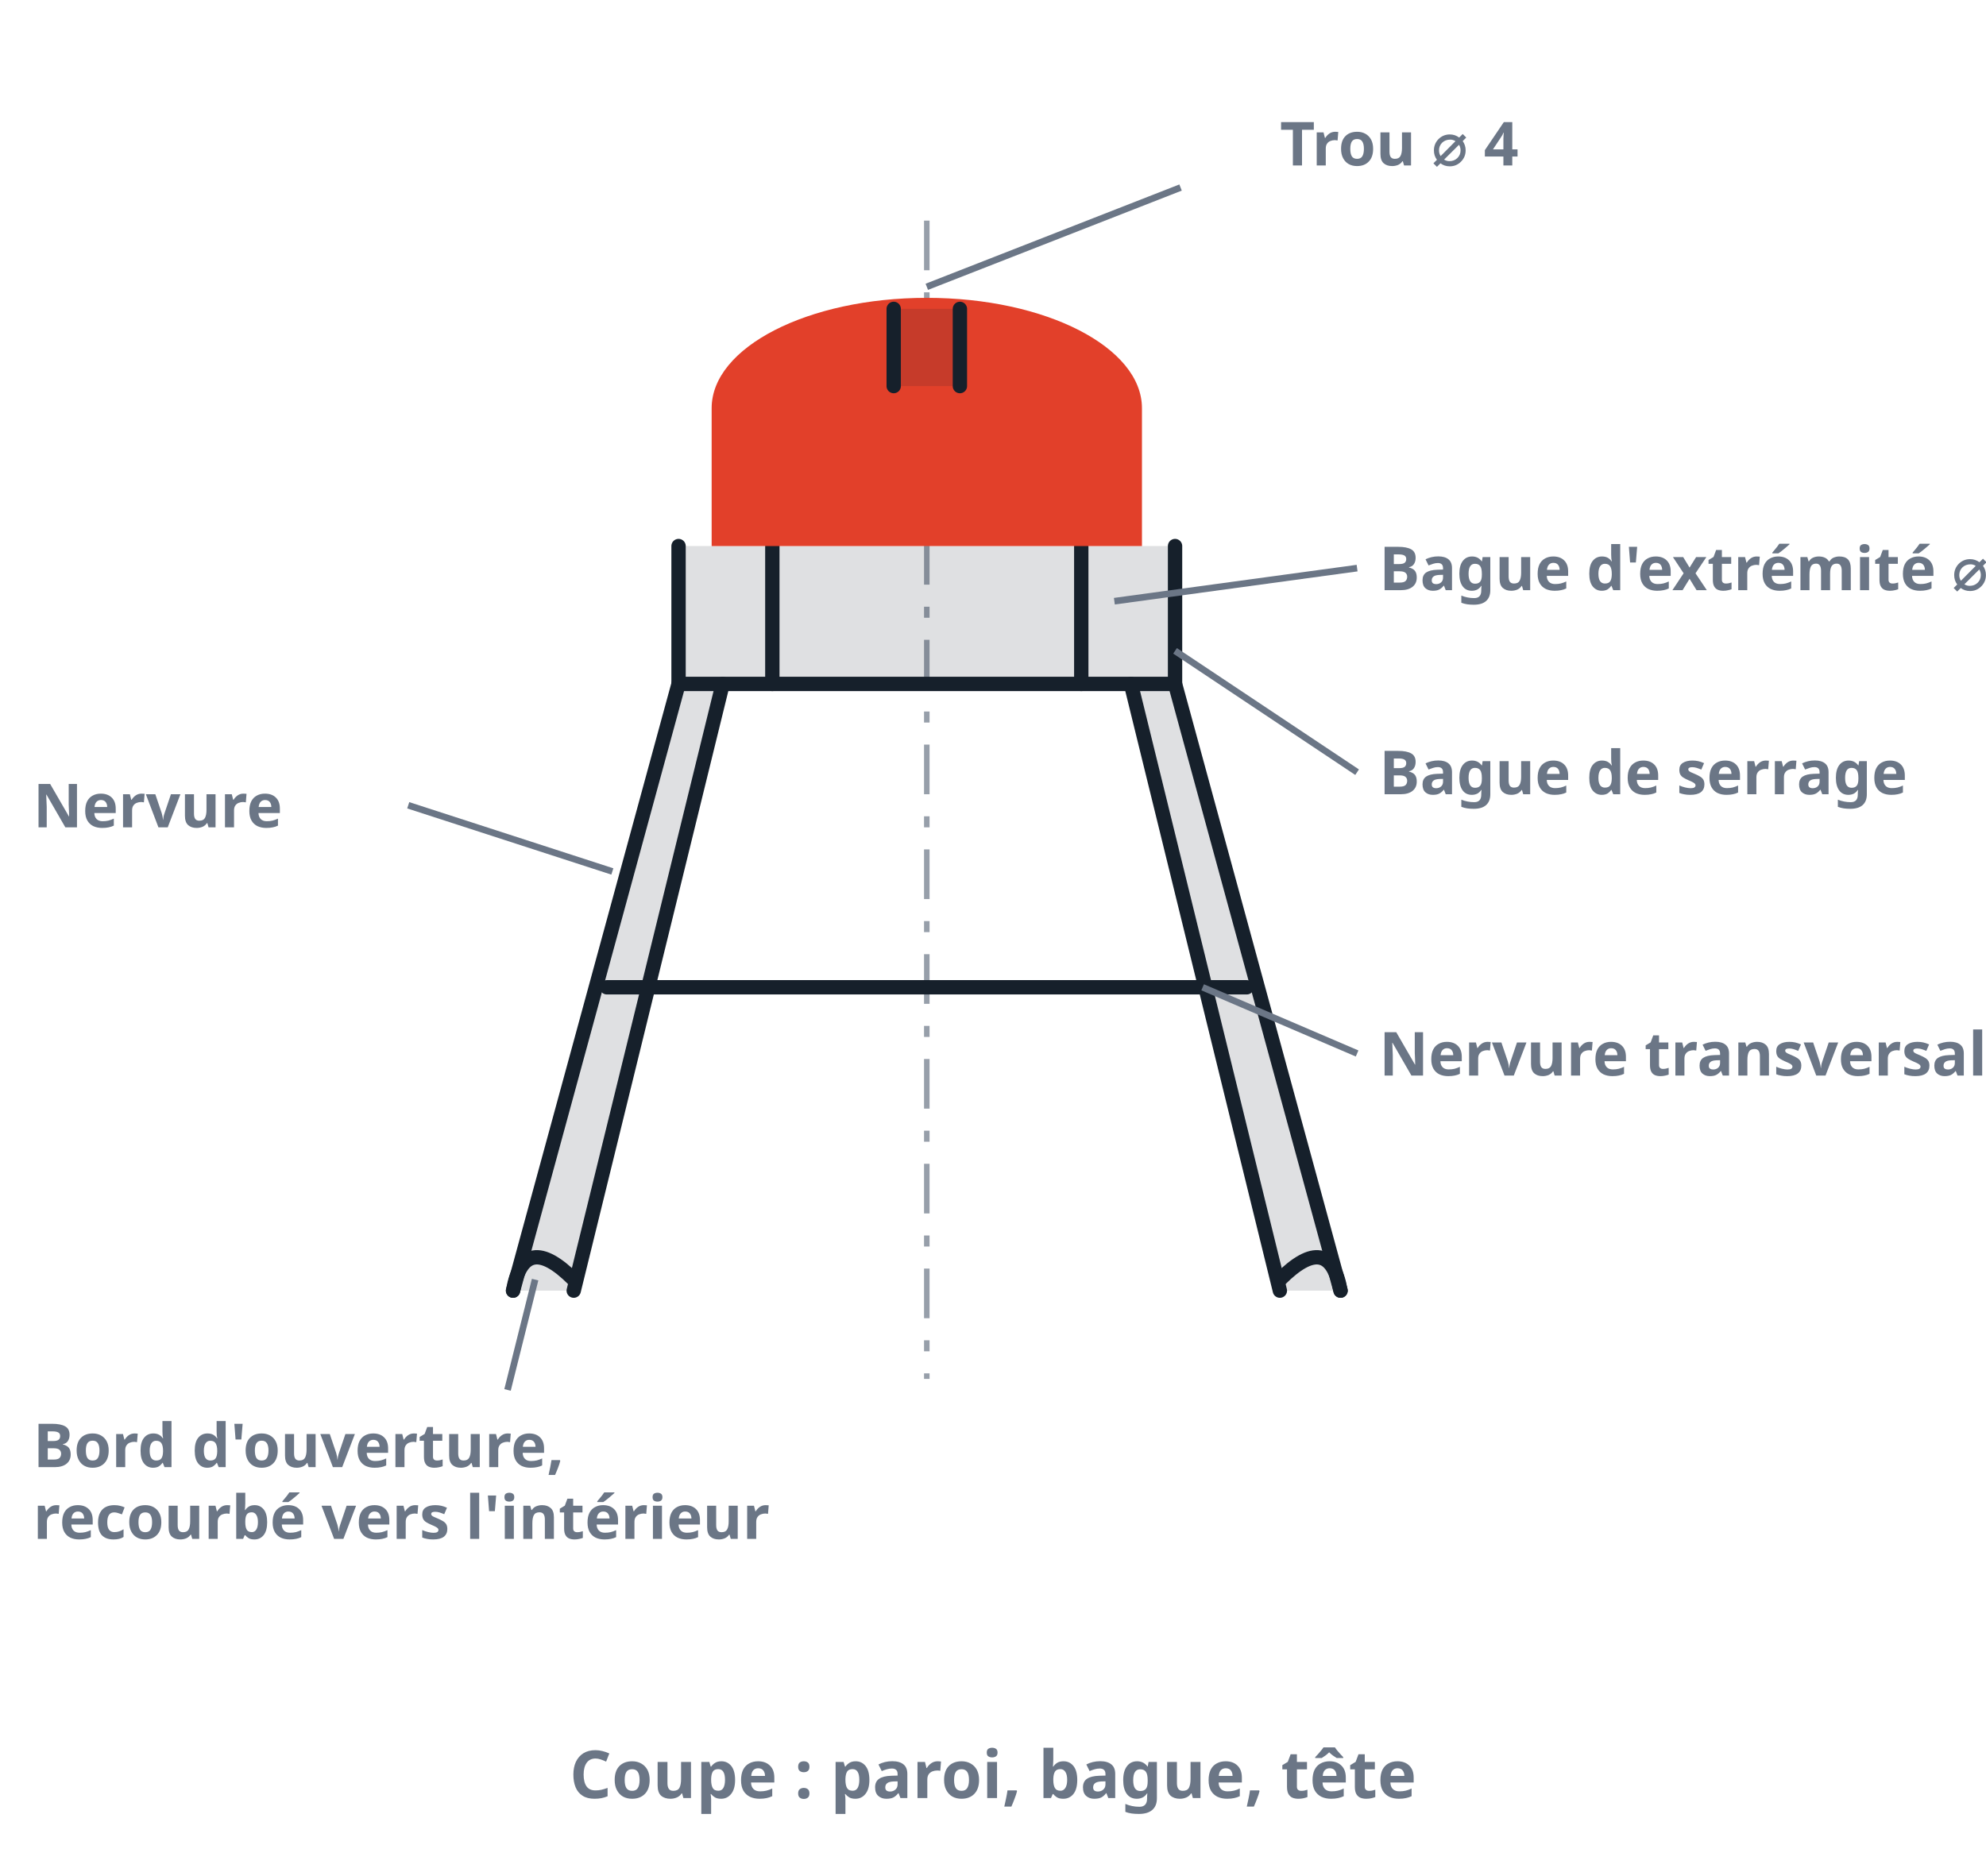
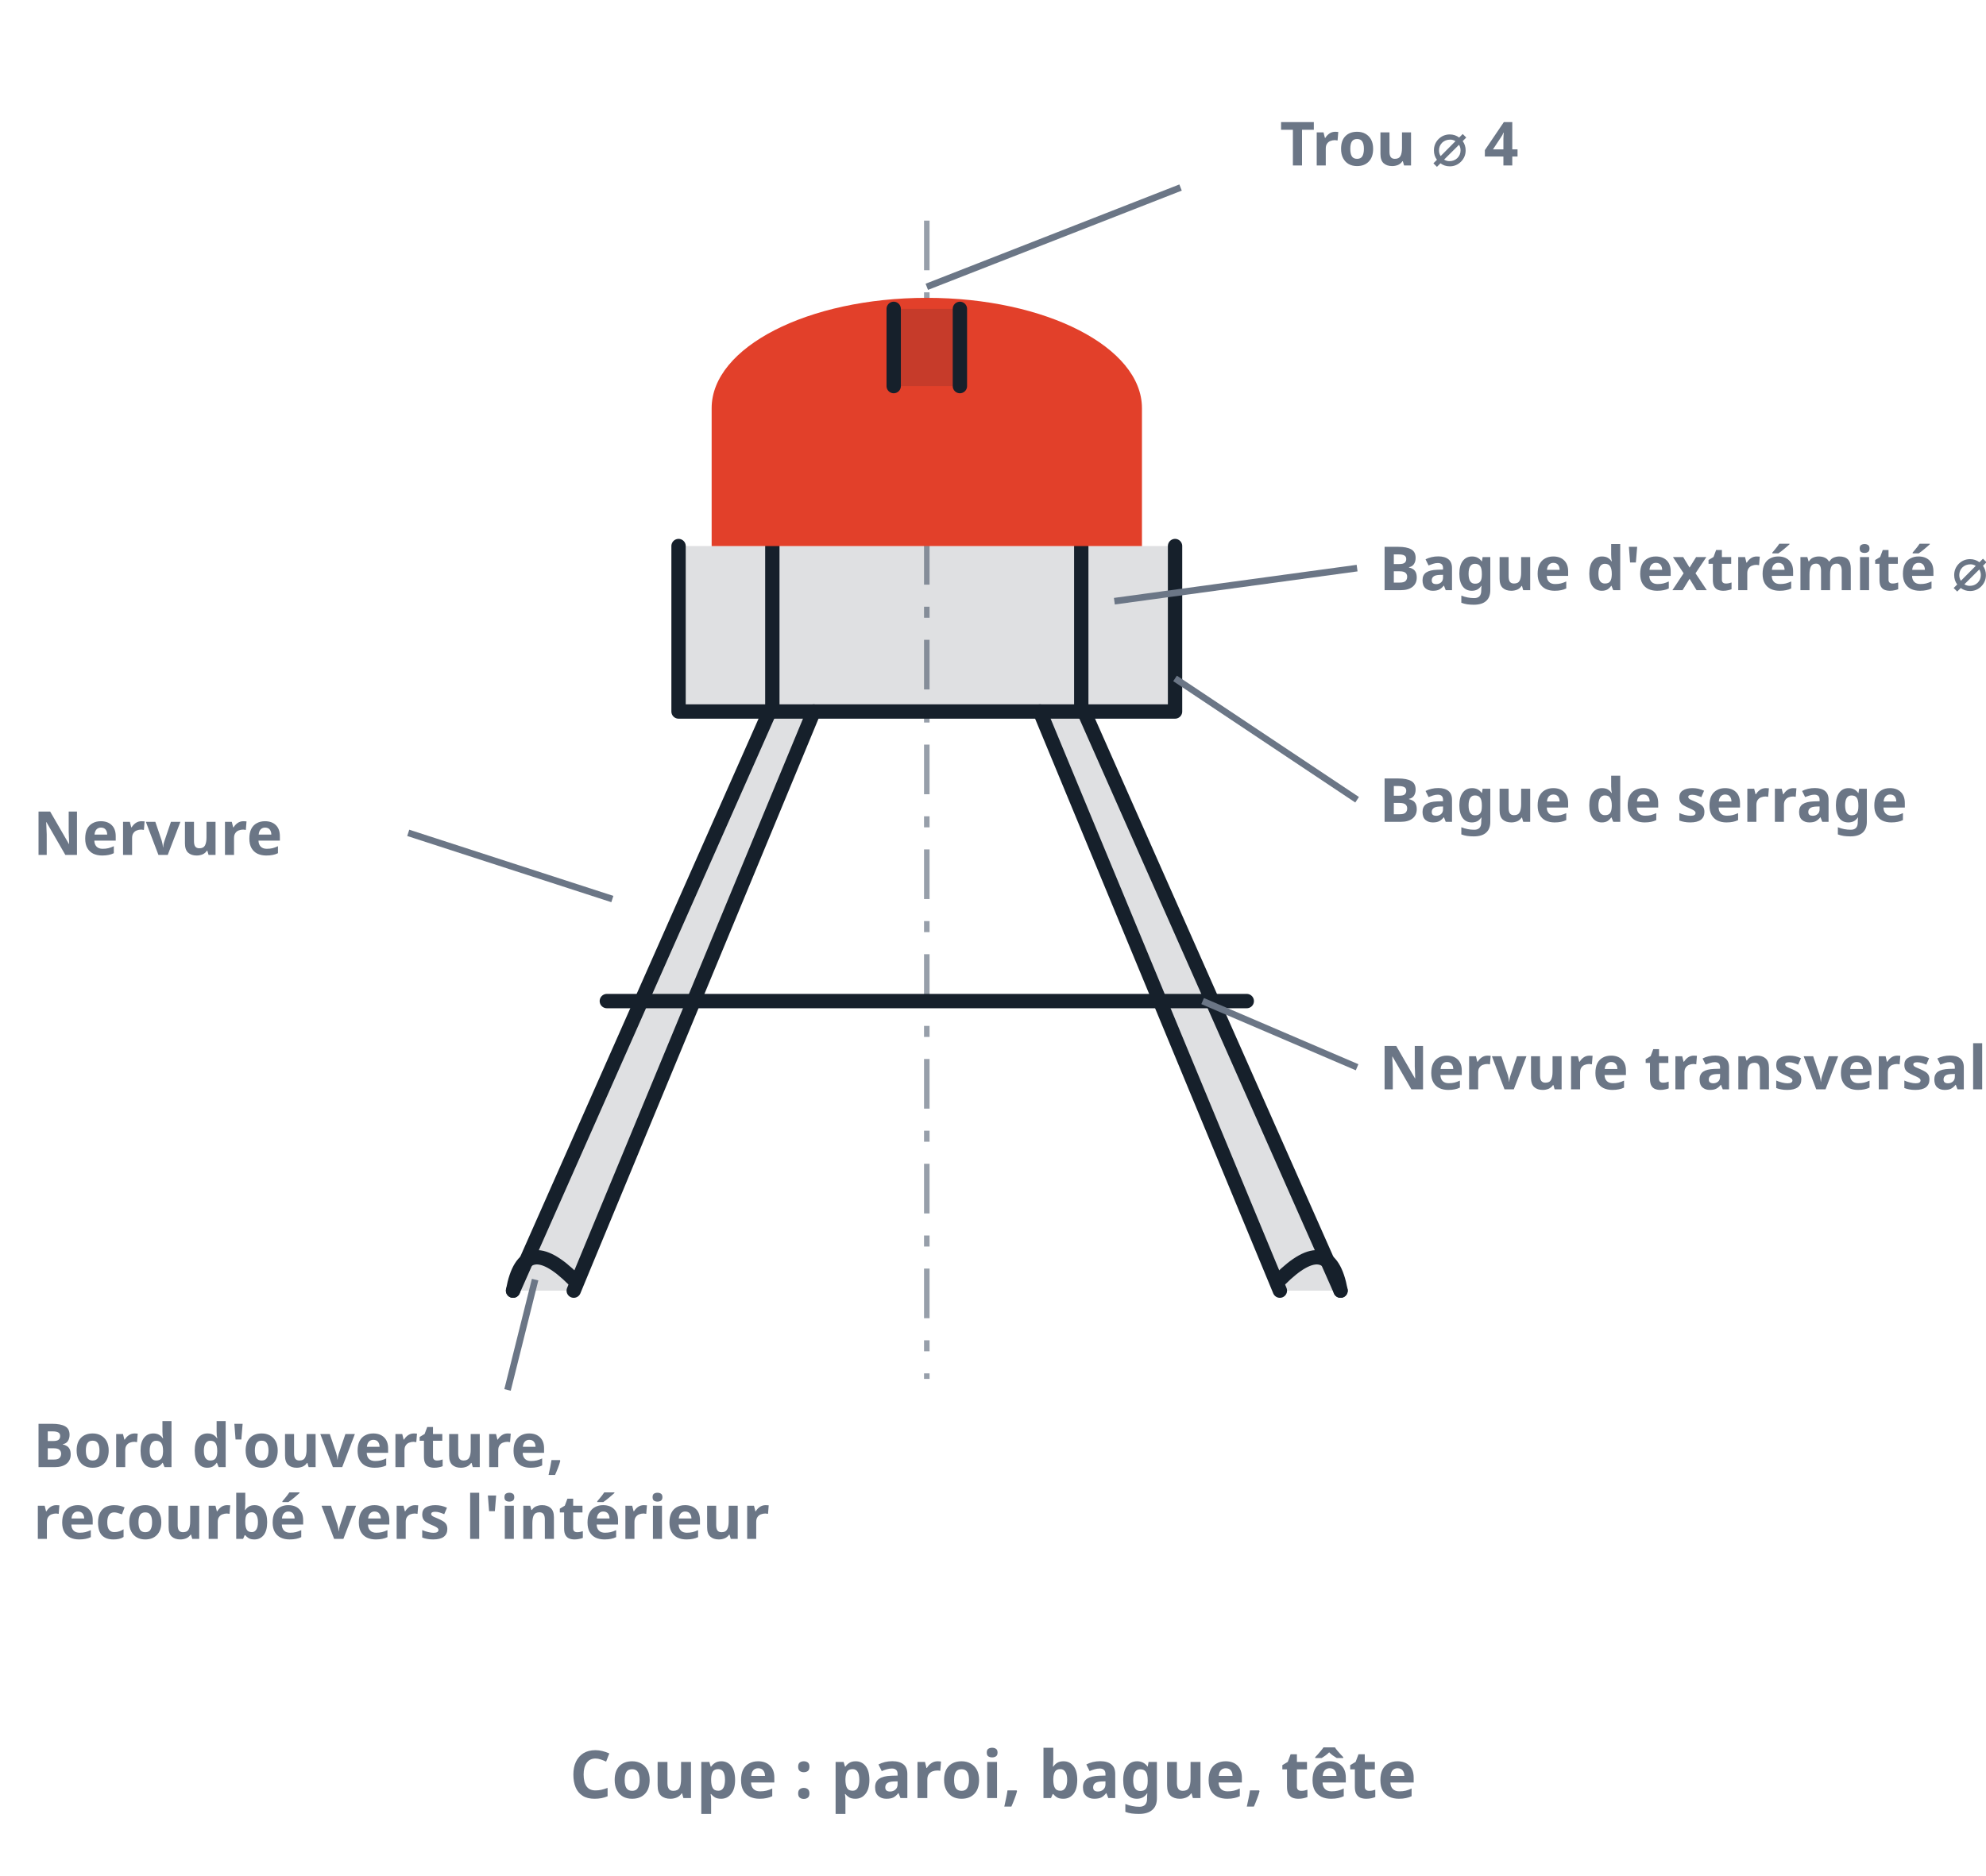
<svg xmlns="http://www.w3.org/2000/svg" viewBox="0 0 360 340" role="img" aria-label="Coupe longitudinale d'un speeder : le trou de 4 millimètres dans la tête, la bague d'extrémité de 19 millimètres, la bague de serrage à la collerette, la nervure transversale entre les nervures longitudinales et le bord d'ouverture recourbé vers l'intérieur.">
  <style>
    .kontur{fill:none;stroke:var(--tinte,#16202b);stroke-width:2.6;stroke-linejoin:round;stroke-linecap:round}
    .schnitt{fill:var(--tinte,#16202b);opacity:.14}
    .kappe{fill:var(--speeder-kappe,#e2402a)}
    .kappenlinie{fill:none;stroke:var(--speeder-kappe-tief,#a82412);stroke-width:2;stroke-linecap:round}
    .stiel{fill:none;stroke:var(--tinte,#16202b);stroke-width:1.5;opacity:.45}
    .korbflaeche{fill:var(--speeder-korb,#f0c400);opacity:.28}
    .masz{fill:none;stroke:var(--tinte-3,#6b7686);stroke-width:1.2}
    .hilfslinie{fill:none;stroke:var(--tinte-3,#6b7686);stroke-width:1;stroke-dasharray:4 4;opacity:.85}
    .achse{fill:none;stroke:var(--tinte-3,#6b7686);stroke-width:1;stroke-dasharray:9 4 2 4;opacity:.7}
    .pfeil{fill:var(--tinte-3,#6b7686)}
    .maszzahl{fill:var(--tinte,#16202b);font:700 12px/1 system-ui,sans-serif;text-anchor:middle}
    .ico{fill:var(--primaer-tief,#1568ad);font:600 10px/1 system-ui,sans-serif;text-anchor:middle}
    .teil{fill:var(--tinte-3,#6b7686);font:600 11px/1 system-ui,sans-serif}
    .teilr{fill:var(--tinte-3,#6b7686);font:600 11px/1 system-ui,sans-serif;text-anchor:end}
    .st{fill:var(--tinte-3,#6b7686);font:600 12px/1 system-ui,sans-serif;text-anchor:middle}
  </style>
  <defs>
    <marker id="mp" viewBox="0 0 10 10" markerWidth="7" markerHeight="7" refX="8.5" refY="5" orient="auto">
      <path d="M1,1 L9,5 L1,9 Z" class="pfeil" />
    </marker>
    <marker id="mp2" viewBox="0 0 10 10" markerWidth="7" markerHeight="7" refX="8.5" refY="5" orient="auto-start-reverse">
      <path d="M1,1 L9,5 L1,9 Z" class="pfeil" />
    </marker>
  </defs>
  <path class="achse" d="M168,40 L168,250" />
-   <path class="schnitt" d="M123,124 L93,234 L104,234 L131,124 Z" />
-   <path class="schnitt" d="M213,124 L243,234 L232,234 L205,124 Z" />
-   <path class="kontur" d="M123,124 L93,234 M131,124 L104,234" />
-   <path class="kontur" d="M213,124 L243,234 M205,124 L232,234" />
+   <path class="schnitt" d="M139.5,129 L93,234 L104,234 L147.5,129 Z" />
+   <path class="schnitt" d="M196.5,129 L243,234 L232,234 L188.5,129 Z" />
+   <path class="kontur" d="M139.5,129 L93,234 M147.5,129 L104,234" />
+   <path class="kontur" d="M196.5,129 L243,234 M188.5,129 L232,234" />
  <path class="kontur" d="M93,234 q 2,-11 11,-2" />
  <path class="kontur" d="M243,234 q -2,-11 -11,-2" />
-   <path class="kontur" d="M110,179 L226,179" />
-   <path class="schnitt" d="M123,99 L213,99 L213,124 L123,124 Z" />
-   <path class="kontur" d="M123,99 L123,124 M213,99 L213,124 M123,124 L213,124" />
-   <path class="kontur" d="M140,99 L140,124 M196,99 L196,124" />
+   <path class="kontur" d="M110,181.5 L226,181.5" />
+   <path class="schnitt" d="M123,99 L213,99 L213,129 L123,129 Z" />
+   <path class="kontur" d="M123,99 L123,129 M213,99 L213,129 M123,129 L213,129" />
+   <path class="kontur" d="M140,99 L140,129 M196,99 L196,129" />
  <path class="kappe" d="M129,99 L129,74 A39,20 0 0 1 207,74 L207,99 Z" />
  <path class="schnitt" d="M162,56 L174,56 L174,70 L162,70 Z" />
  <path class="kontur" d="M162,56 L162,70 M174,56 L174,70" />
  <path class="masz" d="M168,52 L214,34" />
  <text class="teil" x="232" y="30">Trou ⌀ 4</text>
  <path class="masz" d="M202,109 L246,103" />
  <text class="teil" x="250" y="107">Bague d'extrémité ⌀ 19</text>
-   <path class="masz" d="M213,118 L246,140" />
-   <text class="teil" x="250" y="144">Bague de serrage</text>
-   <path class="masz" d="M218,179 L246,191" />
-   <text class="teil" x="250" y="195">Nervure transversale</text>
-   <path class="masz" d="M111,158 L74,146" />
-   <text class="teil" x="6" y="150">Nervure</text>
+   <path class="masz" d="M213,123 L246,145" />
+   <text class="teil" x="250" y="149">Bague de serrage</text>
+   <path class="masz" d="M218,181.5 L246,193.5" />
+   <text class="teil" x="250" y="197.5">Nervure transversale</text>
+   <path class="masz" d="M111,163 L74,151" />
+   <text class="teil" x="6" y="155">Nervure</text>
  <path class="masz" d="M97,232 L92,252" />
  <text class="teil" x="6" y="266">Bord d'ouverture,</text>
  <text class="teil" x="6" y="279">recourbé vers l'intérieur</text>
  <text class="st" x="180" y="326">Coupe : paroi, bague, tête</text>
</svg>
